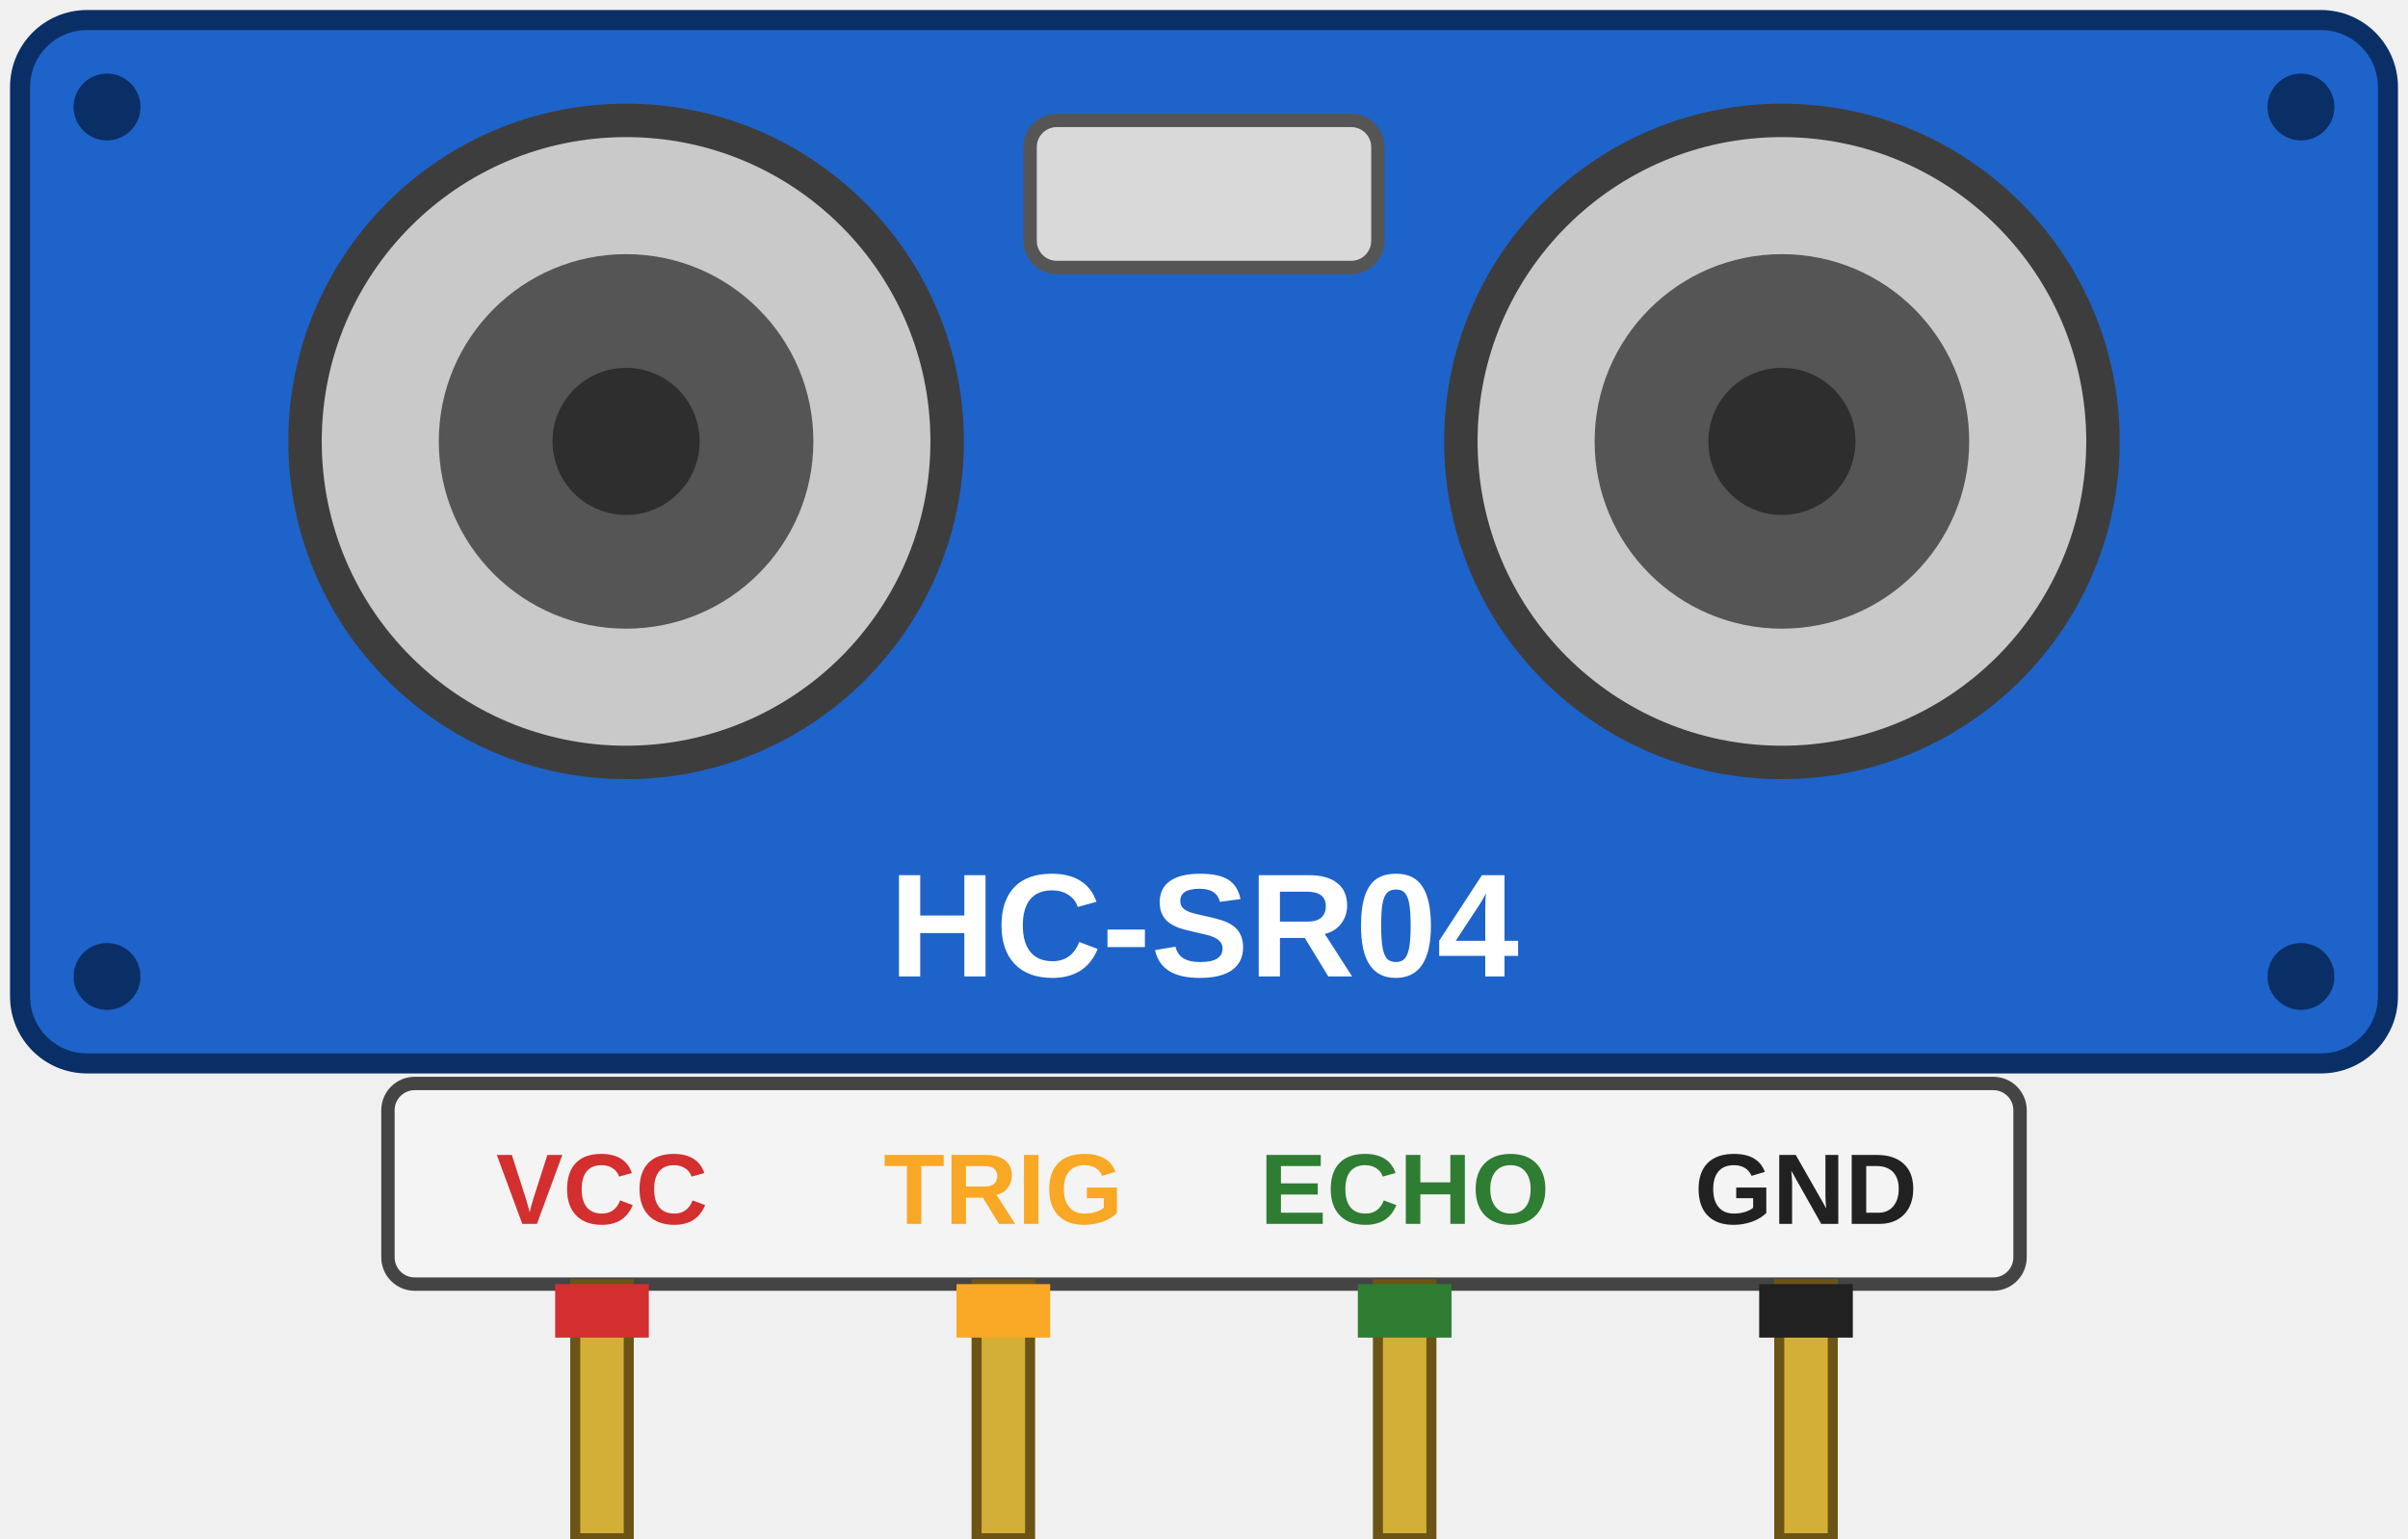
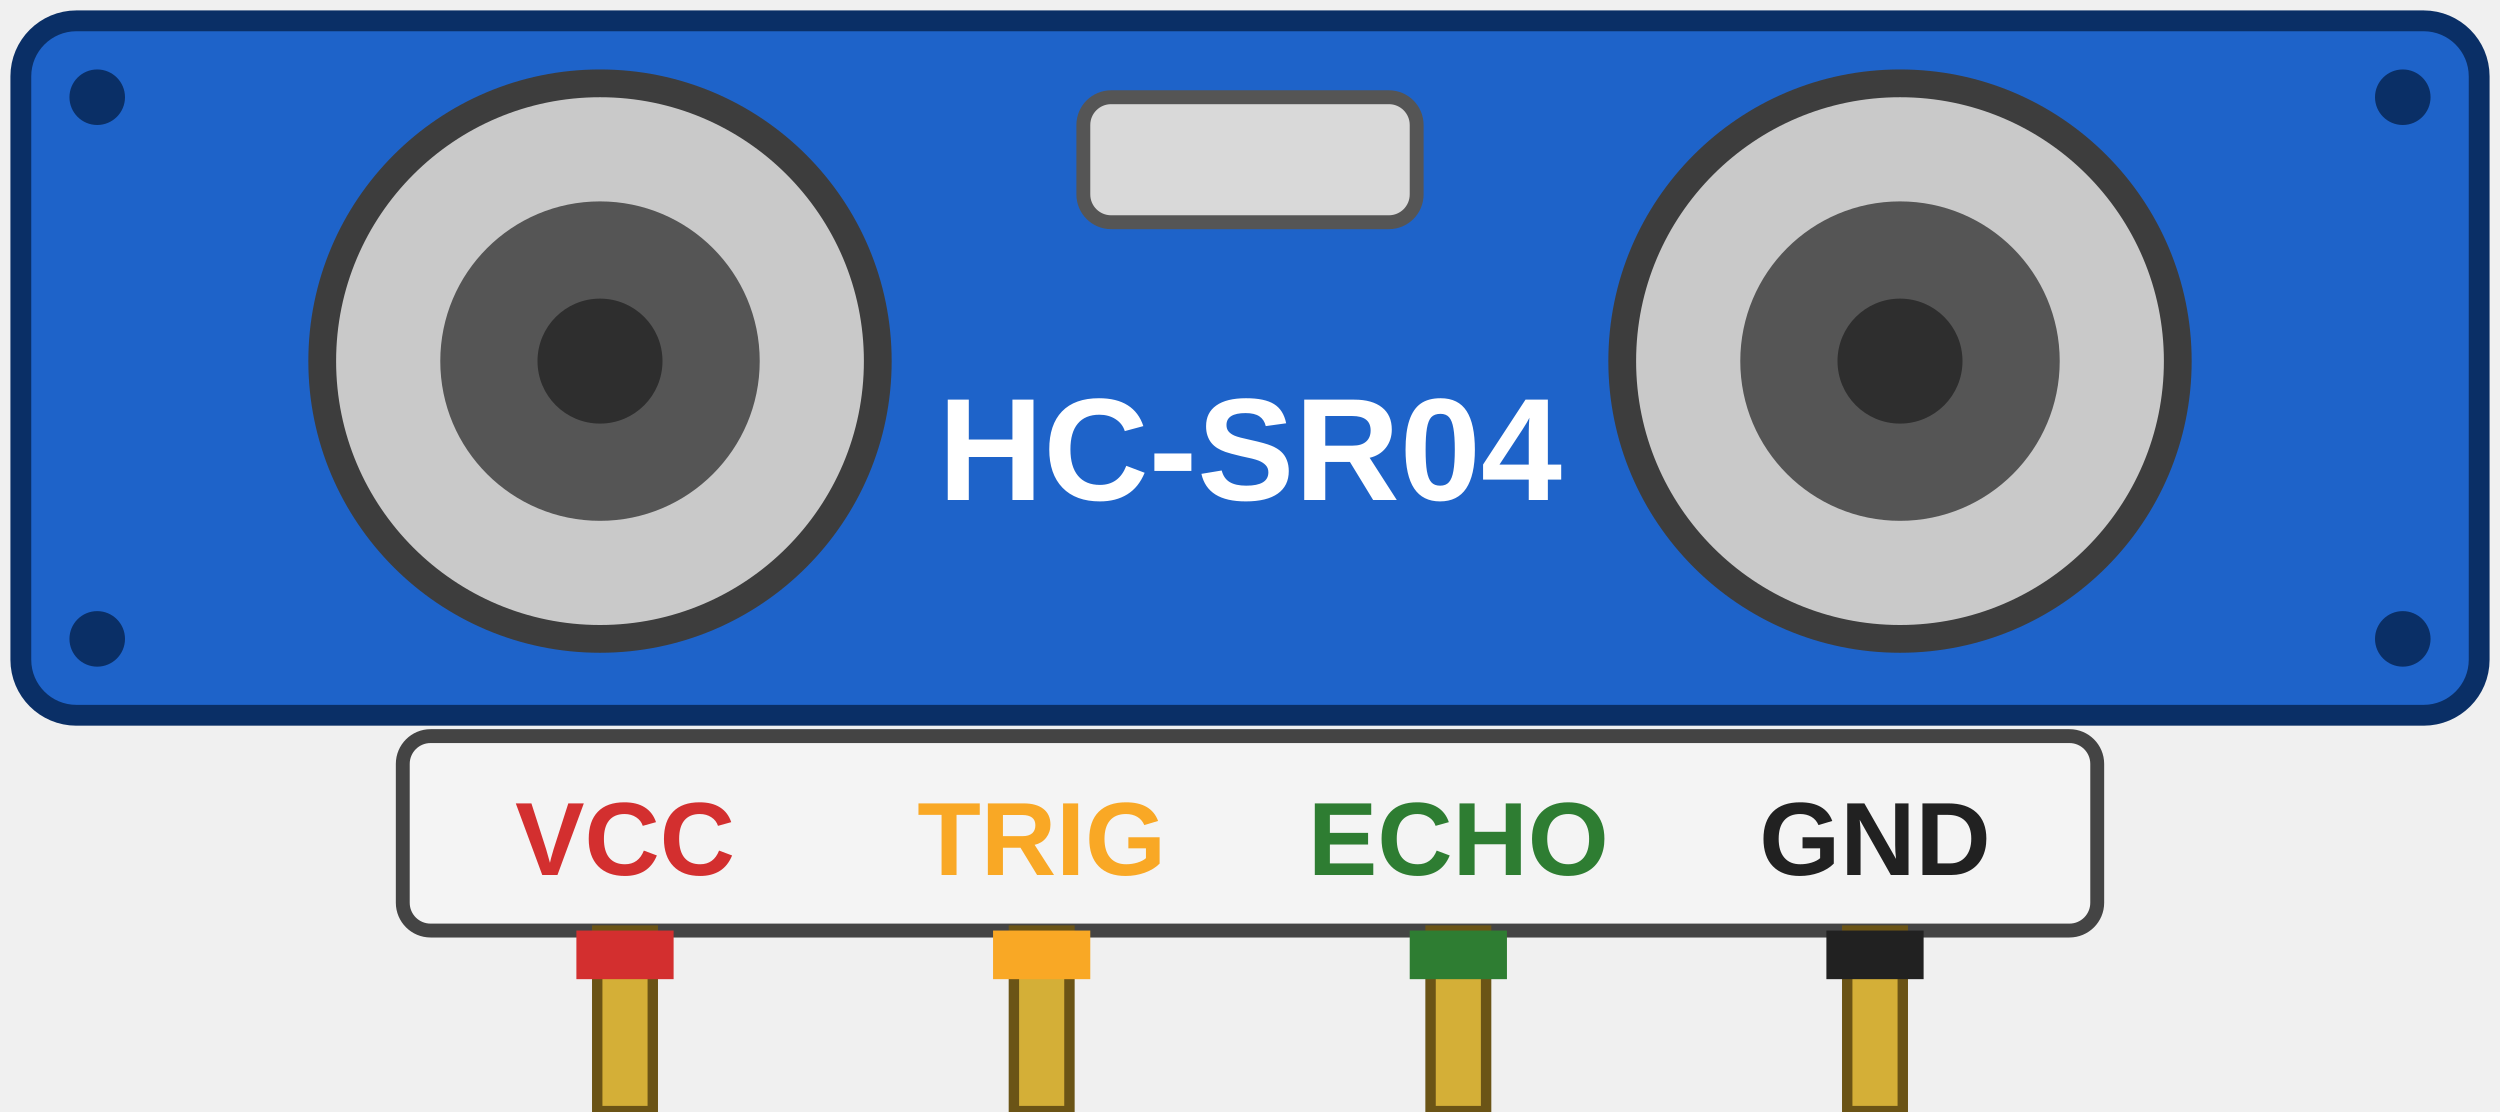
- <svg xmlns="http://www.w3.org/2000/svg" width="360" height="230" viewBox="0 0 360 230">
-   <rect x="3" y="3" width="354" height="156" rx="10" fill="#1e63c9" stroke="#0a2f66" stroke-width="3" />
-   <circle cx="16" cy="16" r="5" fill="#0a2f66" />
-   <circle cx="344" cy="16" r="5" fill="#0a2f66" />
-   <circle cx="16" cy="146" r="5" fill="#0a2f66" />
-   <circle cx="344" cy="146" r="5" fill="#0a2f66" />
-   <circle cx="93.6" cy="66" r="48" fill="#c9c9c9" stroke="#3d3d3d" stroke-width="5" />
-   <circle cx="93.6" cy="66" r="28" fill="#555" />
-   <circle cx="93.6" cy="66" r="11" fill="#2e2e2e" />
-   <circle cx="266.4" cy="66" r="48" fill="#c9c9c9" stroke="#3d3d3d" stroke-width="5" />
-   <circle cx="266.4" cy="66" r="28" fill="#555" />
-   <circle cx="266.4" cy="66" r="11" fill="#2e2e2e" />
-   <rect x="154.0" y="18" width="52" height="22" rx="4" fill="#d9d9d9" stroke="#555" stroke-width="2" />
-   <text x="180.0" y="146" font-size="22" fill="#ffffff" text-anchor="middle" font-family="Arial, Helvetica, sans-serif" font-weight="bold">HC-SR04</text>
-   <rect x="58.0" y="162" width="244" height="30" rx="4" fill="#f4f4f4" stroke="#444" stroke-width="2" />
-   <text x="90.0" y="183" font-size="15" fill="#d32f2f" text-anchor="middle" font-family="Arial, Helvetica, sans-serif" font-weight="bold">VCC</text>
-   <rect x="86.0" y="192" width="8" height="38" fill="#d4af37" stroke="#6b5416" stroke-width="1.5" />
-   <rect x="83.0" y="192" width="14" height="8" fill="#d32f2f" />
-   <text x="150.0" y="183" font-size="15" fill="#f9a825" text-anchor="middle" font-family="Arial, Helvetica, sans-serif" font-weight="bold">TRIG</text>
-   <rect x="146.0" y="192" width="8" height="38" fill="#d4af37" stroke="#6b5416" stroke-width="1.5" />
-   <rect x="143.0" y="192" width="14" height="8" fill="#f9a825" />
-   <text x="210.0" y="183" font-size="15" fill="#2e7d32" text-anchor="middle" font-family="Arial, Helvetica, sans-serif" font-weight="bold">ECHO</text>
-   <rect x="206.0" y="192" width="8" height="38" fill="#d4af37" stroke="#6b5416" stroke-width="1.5" />
-   <rect x="203.0" y="192" width="14" height="8" fill="#2e7d32" />
-   <text x="270.0" y="183" font-size="15" fill="#212121" text-anchor="middle" font-family="Arial, Helvetica, sans-serif" font-weight="bold">GND</text>
-   <rect x="266.0" y="192" width="8" height="38" fill="#d4af37" stroke="#6b5416" stroke-width="1.5" />
-   <rect x="263.0" y="192" width="14" height="8" fill="#212121" />
+ <svg xmlns="http://www.w3.org/2000/svg" width="360" height="160" viewBox="0 0 360 160">
+   <rect x="3" y="3" width="354" height="100" rx="8" fill="#1e63c9" stroke="#0a2f66" stroke-width="3" />
+   <circle cx="14" cy="14" r="4" fill="#0a2f66" />
+   <circle cx="346" cy="14" r="4" fill="#0a2f66" />
+   <circle cx="14" cy="92" r="4" fill="#0a2f66" />
+   <circle cx="346" cy="92" r="4" fill="#0a2f66" />
+   <circle cx="86.4" cy="52" r="40" fill="#c9c9c9" stroke="#3d3d3d" stroke-width="4" />
+   <circle cx="86.4" cy="52" r="23" fill="#555" />
+   <circle cx="86.4" cy="52" r="9" fill="#2e2e2e" />
+   <circle cx="273.6" cy="52" r="40" fill="#c9c9c9" stroke="#3d3d3d" stroke-width="4" />
+   <circle cx="273.6" cy="52" r="23" fill="#555" />
+   <circle cx="273.6" cy="52" r="9" fill="#2e2e2e" />
+   <rect x="156.0" y="14" width="48" height="18" rx="4" fill="#d9d9d9" stroke="#555" stroke-width="2" />
+   <text x="180.0" y="72" font-size="21" fill="#ffffff" text-anchor="middle" font-family="Arial, Helvetica, sans-serif" font-weight="bold">HC-SR04</text>
+   <rect x="58.0" y="106" width="244" height="28" rx="4" fill="#f4f4f4" stroke="#444" stroke-width="2" />
+   <text x="90.0" y="126" font-size="15" fill="#d32f2f" text-anchor="middle" font-family="Arial, Helvetica, sans-serif" font-weight="bold">VCC</text>
+   <rect x="86.0" y="134" width="8" height="26" fill="#d4af37" stroke="#6b5416" stroke-width="1.5" />
+   <rect x="83.0" y="134" width="14" height="7" fill="#d32f2f" />
+   <text x="150.0" y="126" font-size="15" fill="#f9a825" text-anchor="middle" font-family="Arial, Helvetica, sans-serif" font-weight="bold">TRIG</text>
+   <rect x="146.0" y="134" width="8" height="26" fill="#d4af37" stroke="#6b5416" stroke-width="1.5" />
+   <rect x="143.0" y="134" width="14" height="7" fill="#f9a825" />
+   <text x="210.0" y="126" font-size="15" fill="#2e7d32" text-anchor="middle" font-family="Arial, Helvetica, sans-serif" font-weight="bold">ECHO</text>
+   <rect x="206.0" y="134" width="8" height="26" fill="#d4af37" stroke="#6b5416" stroke-width="1.5" />
+   <rect x="203.0" y="134" width="14" height="7" fill="#2e7d32" />
+   <text x="270.0" y="126" font-size="15" fill="#212121" text-anchor="middle" font-family="Arial, Helvetica, sans-serif" font-weight="bold">GND</text>
+   <rect x="266.0" y="134" width="8" height="26" fill="#d4af37" stroke="#6b5416" stroke-width="1.5" />
+   <rect x="263.0" y="134" width="14" height="7" fill="#212121" />
</svg>
